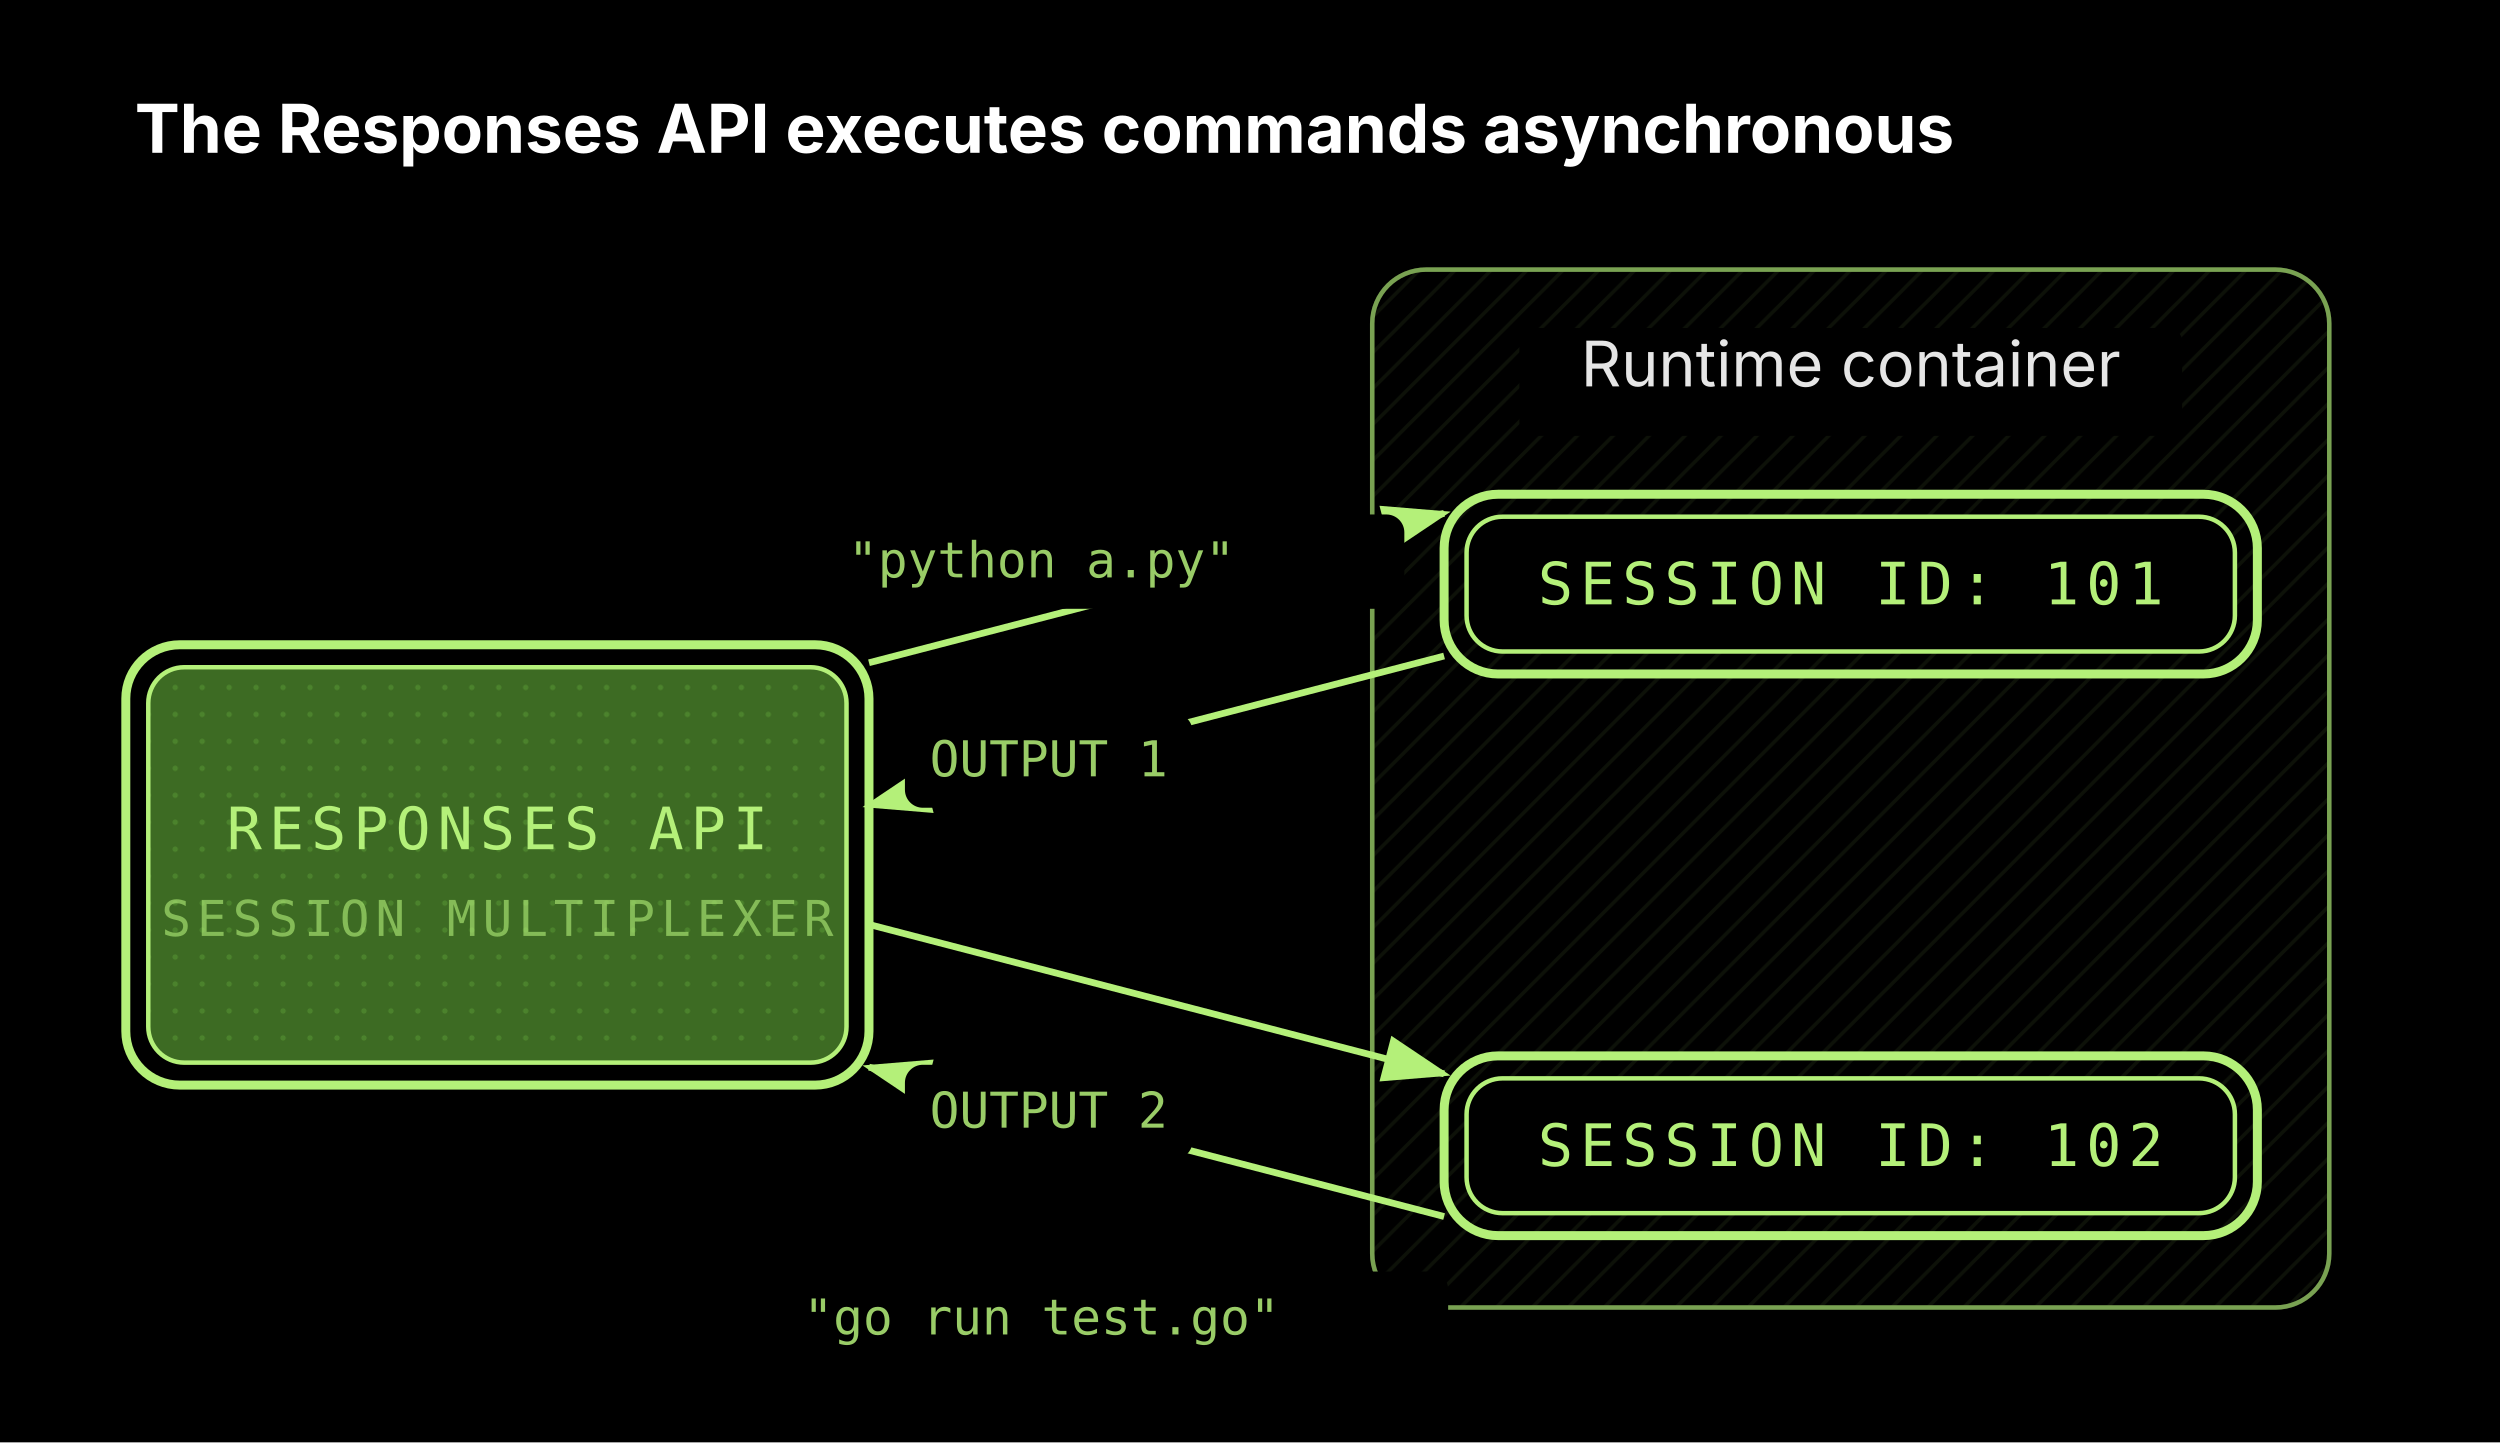
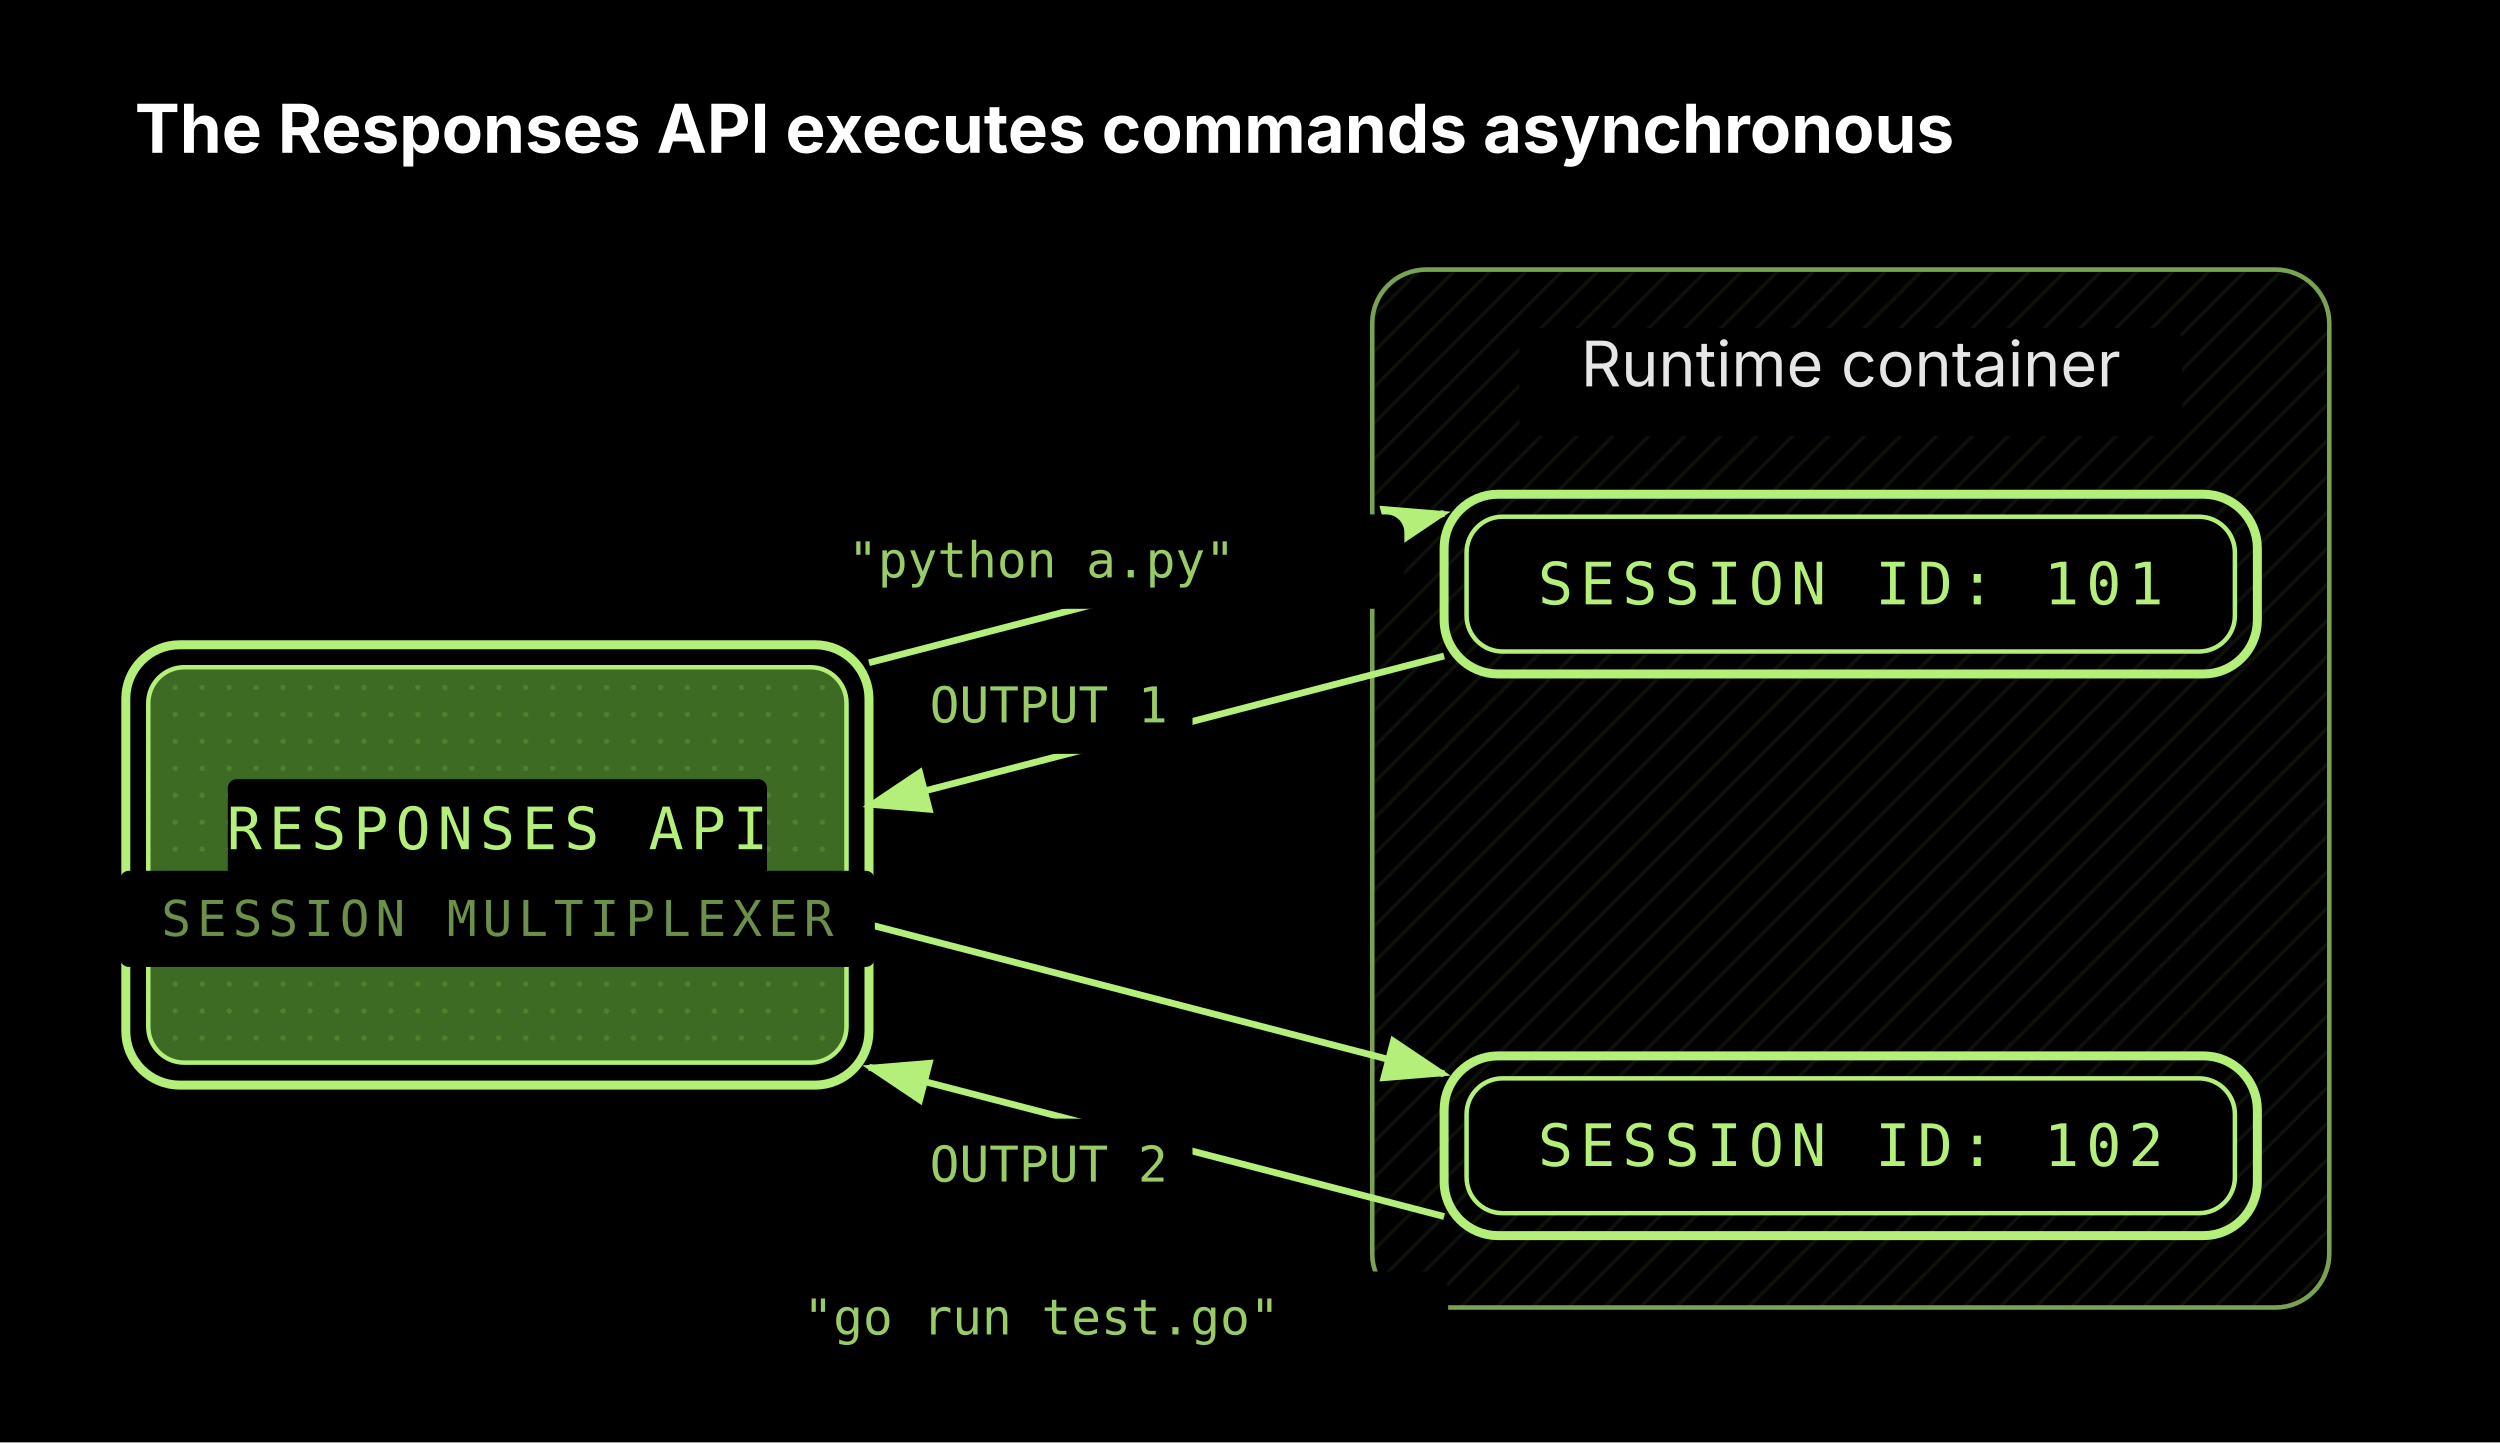
<svg xmlns="http://www.w3.org/2000/svg" viewBox="0 0 556.4 321" width="556.4" height="321">
  <defs>
    <pattern id="dotgrid" width="8" height="8" patternUnits="userSpaceOnUse">
      <rect width="8" height="8" fill="#000000" />
      <circle cx="4" cy="4" r="0.8" fill="#b4f079" opacity="0.7" />
    </pattern>
    <pattern id="crosshatch" width="8" height="8" patternUnits="userSpaceOnUse">
      <rect width="8" height="8" fill="#000000" />
      <path d="M0 8L8 0M-1 1L1 -1M7 9L9 7" stroke="#b4f079" stroke-width="0.8" opacity="0.2" />
    </pattern>
    <pattern id="hero" width="6" height="6" patternUnits="userSpaceOnUse">
      <rect width="6" height="6" fill="#3d6b23" />
      <circle cx="3" cy="3" r="0.6" fill="#5a9a35" opacity="0.5" />
    </pattern>
    <marker id="arrowhead" markerWidth="10" markerHeight="7" refX="9" refY="3.5" orient="auto" markerUnits="strokeWidth">
      <polygon points="0 0, 10 3.5, 0 7" fill="#b4f079" />
    </marker>
    <marker id="arrowhead-reverse" markerWidth="10" markerHeight="7" refX="1" refY="3.5" orient="auto" markerUnits="strokeWidth">
      <polygon points="10 0, 0 3.5, 10 7" fill="#b4f079" />
    </marker>
  </defs>
  <rect width="100%" height="100%" fill="#000000" />
  <g class="diagram">
    <text x="30" y="34" font-family="'Inter', 'Helvetica Neue', Arial, sans-serif" font-size="15" fill="#ffffff" font-weight="700">The Responses API executes commands asynchronous</text>
    <rect x="305.4" y="60" width="213" height="231" rx="12" fill="url(#crosshatch)" stroke="#b4f079" stroke-width="1" opacity="0.35" />
    <rect x="305.4" y="60" width="213" height="231" rx="12" fill="none" stroke="#b4f079" stroke-width="1" opacity="0.5" />
    <line x1="193.4" y1="147.5" x2="321.4" y2="114.25" stroke="#b4f079" stroke-width="1.5" marker-end="url(#arrowhead)" />
    <line x1="321.4" y1="146" x2="193.4" y2="179.25" stroke="#b4f079" stroke-width="1.5" marker-end="url(#arrowhead)" />
    <line x1="193.4" y1="205.75" x2="321.4" y2="239" stroke="#b4f079" stroke-width="1.5" marker-end="url(#arrowhead)" />
    <line x1="321.4" y1="270.75" x2="193.4" y2="237.5" stroke="#b4f079" stroke-width="1.5" marker-end="url(#arrowhead)" />
    <rect x="151.05" y="114.5" width="161.5" height="21" rx="4" fill="#000000" />
-     <rect x="201.4" y="158.775" width="64" height="21" rx="4" fill="#000000" />
+     <rect x="201.4" y="146.775" width="64" height="21" rx="4" fill="#000000" />
    <rect x="141.3" y="283" width="181" height="21" rx="4" fill="#000000" />
-     <rect x="201.4" y="236.975" width="64" height="21" rx="4" fill="#000000" />
+     <rect x="201.4" y="248.975" width="64" height="21" rx="4" fill="#000000" />
    <rect x="338.15" y="73" width="147.5" height="24" fill="#000000" rx="3" />
    <text x="411.9" y="86" font-family="'Inter', 'Helvetica Neue', Arial, sans-serif" font-size="14" fill="#ffffff" opacity="0.9" text-anchor="middle">Runtime container</text>
    <rect x="28" y="143.5" width="165.4" height="98" rx="12" fill="none" stroke="#b4f079" stroke-width="2" />
    <rect x="33" y="148.5" width="155.4" height="88" rx="8" fill="url(#hero)" stroke="#b4f079" stroke-width="1" />
+     <rect x="50.7" y="173.4" width="120" height="22.2" fill="#000000" rx="2" />
    <text x="110.7" y="184.5" font-family="'JetBrains Mono', 'Fira Code', 'SF Mono', 'Cascadia Code', monospace" font-size="13" fill="#b4f079" text-anchor="middle" dominant-baseline="central" letter-spacing="0.12em">RESPONSES API</text>
+     <rect x="26.7" y="193.8" width="168" height="21.4" fill="#000000" rx="2" />
    <text x="110.7" y="204.5" font-family="'JetBrains Mono', 'Fira Code', 'SF Mono', 'Cascadia Code', monospace" font-size="11" fill="#b4f079" opacity="0.6" text-anchor="middle" dominant-baseline="central" letter-spacing="0.12em">SESSION MULTIPLEXER</text>
    <rect x="321.4" y="110" width="181" height="40" rx="12" fill="none" stroke="#b4f079" stroke-width="2" />
    <rect x="326.4" y="115" width="171" height="30" rx="8" fill="#000000" stroke="#b4f079" stroke-width="1" />
    <text x="411.9" y="130" font-family="'JetBrains Mono', 'Fira Code', 'SF Mono', 'Cascadia Code', monospace" font-size="13" fill="#b4f079" text-anchor="middle" dominant-baseline="central" letter-spacing="0.12em">SESSION ID: 101</text>
    <rect x="321.4" y="235" width="181" height="40" rx="12" fill="none" stroke="#b4f079" stroke-width="2" />
    <rect x="326.4" y="240" width="171" height="30" rx="8" fill="#000000" stroke="#b4f079" stroke-width="1" />
    <text x="411.9" y="255" font-family="'JetBrains Mono', 'Fira Code', 'SF Mono', 'Cascadia Code', monospace" font-size="13" fill="#b4f079" text-anchor="middle" dominant-baseline="central" letter-spacing="0.12em">SESSION ID: 102</text>
    <text x="231.8" y="128.5" font-family="'JetBrains Mono', 'Fira Code', 'SF Mono', 'Cascadia Code', monospace" font-size="11" fill="#b4f079" opacity="0.85" text-anchor="middle">"python a.py"</text>
-     <text x="233.4" y="172.775" font-family="'JetBrains Mono', 'Fira Code', 'SF Mono', 'Cascadia Code', monospace" font-size="11" fill="#b4f079" opacity="0.85" text-anchor="middle">OUTPUT 1</text>
+     <text x="233.4" y="160.775" font-family="'JetBrains Mono', 'Fira Code', 'SF Mono', 'Cascadia Code', monospace" font-size="11" fill="#b4f079" opacity="0.85" text-anchor="middle">OUTPUT 1</text>
    <text x="231.8" y="297" font-family="'JetBrains Mono', 'Fira Code', 'SF Mono', 'Cascadia Code', monospace" font-size="11" fill="#b4f079" opacity="0.85" text-anchor="middle">"go run test.go"</text>
-     <text x="233.4" y="250.975" font-family="'JetBrains Mono', 'Fira Code', 'SF Mono', 'Cascadia Code', monospace" font-size="11" fill="#b4f079" opacity="0.85" text-anchor="middle">OUTPUT 2</text>
+     <text x="233.4" y="262.975" font-family="'JetBrains Mono', 'Fira Code', 'SF Mono', 'Cascadia Code', monospace" font-size="11" fill="#b4f079" opacity="0.85" text-anchor="middle">OUTPUT 2</text>
  </g>
</svg>
